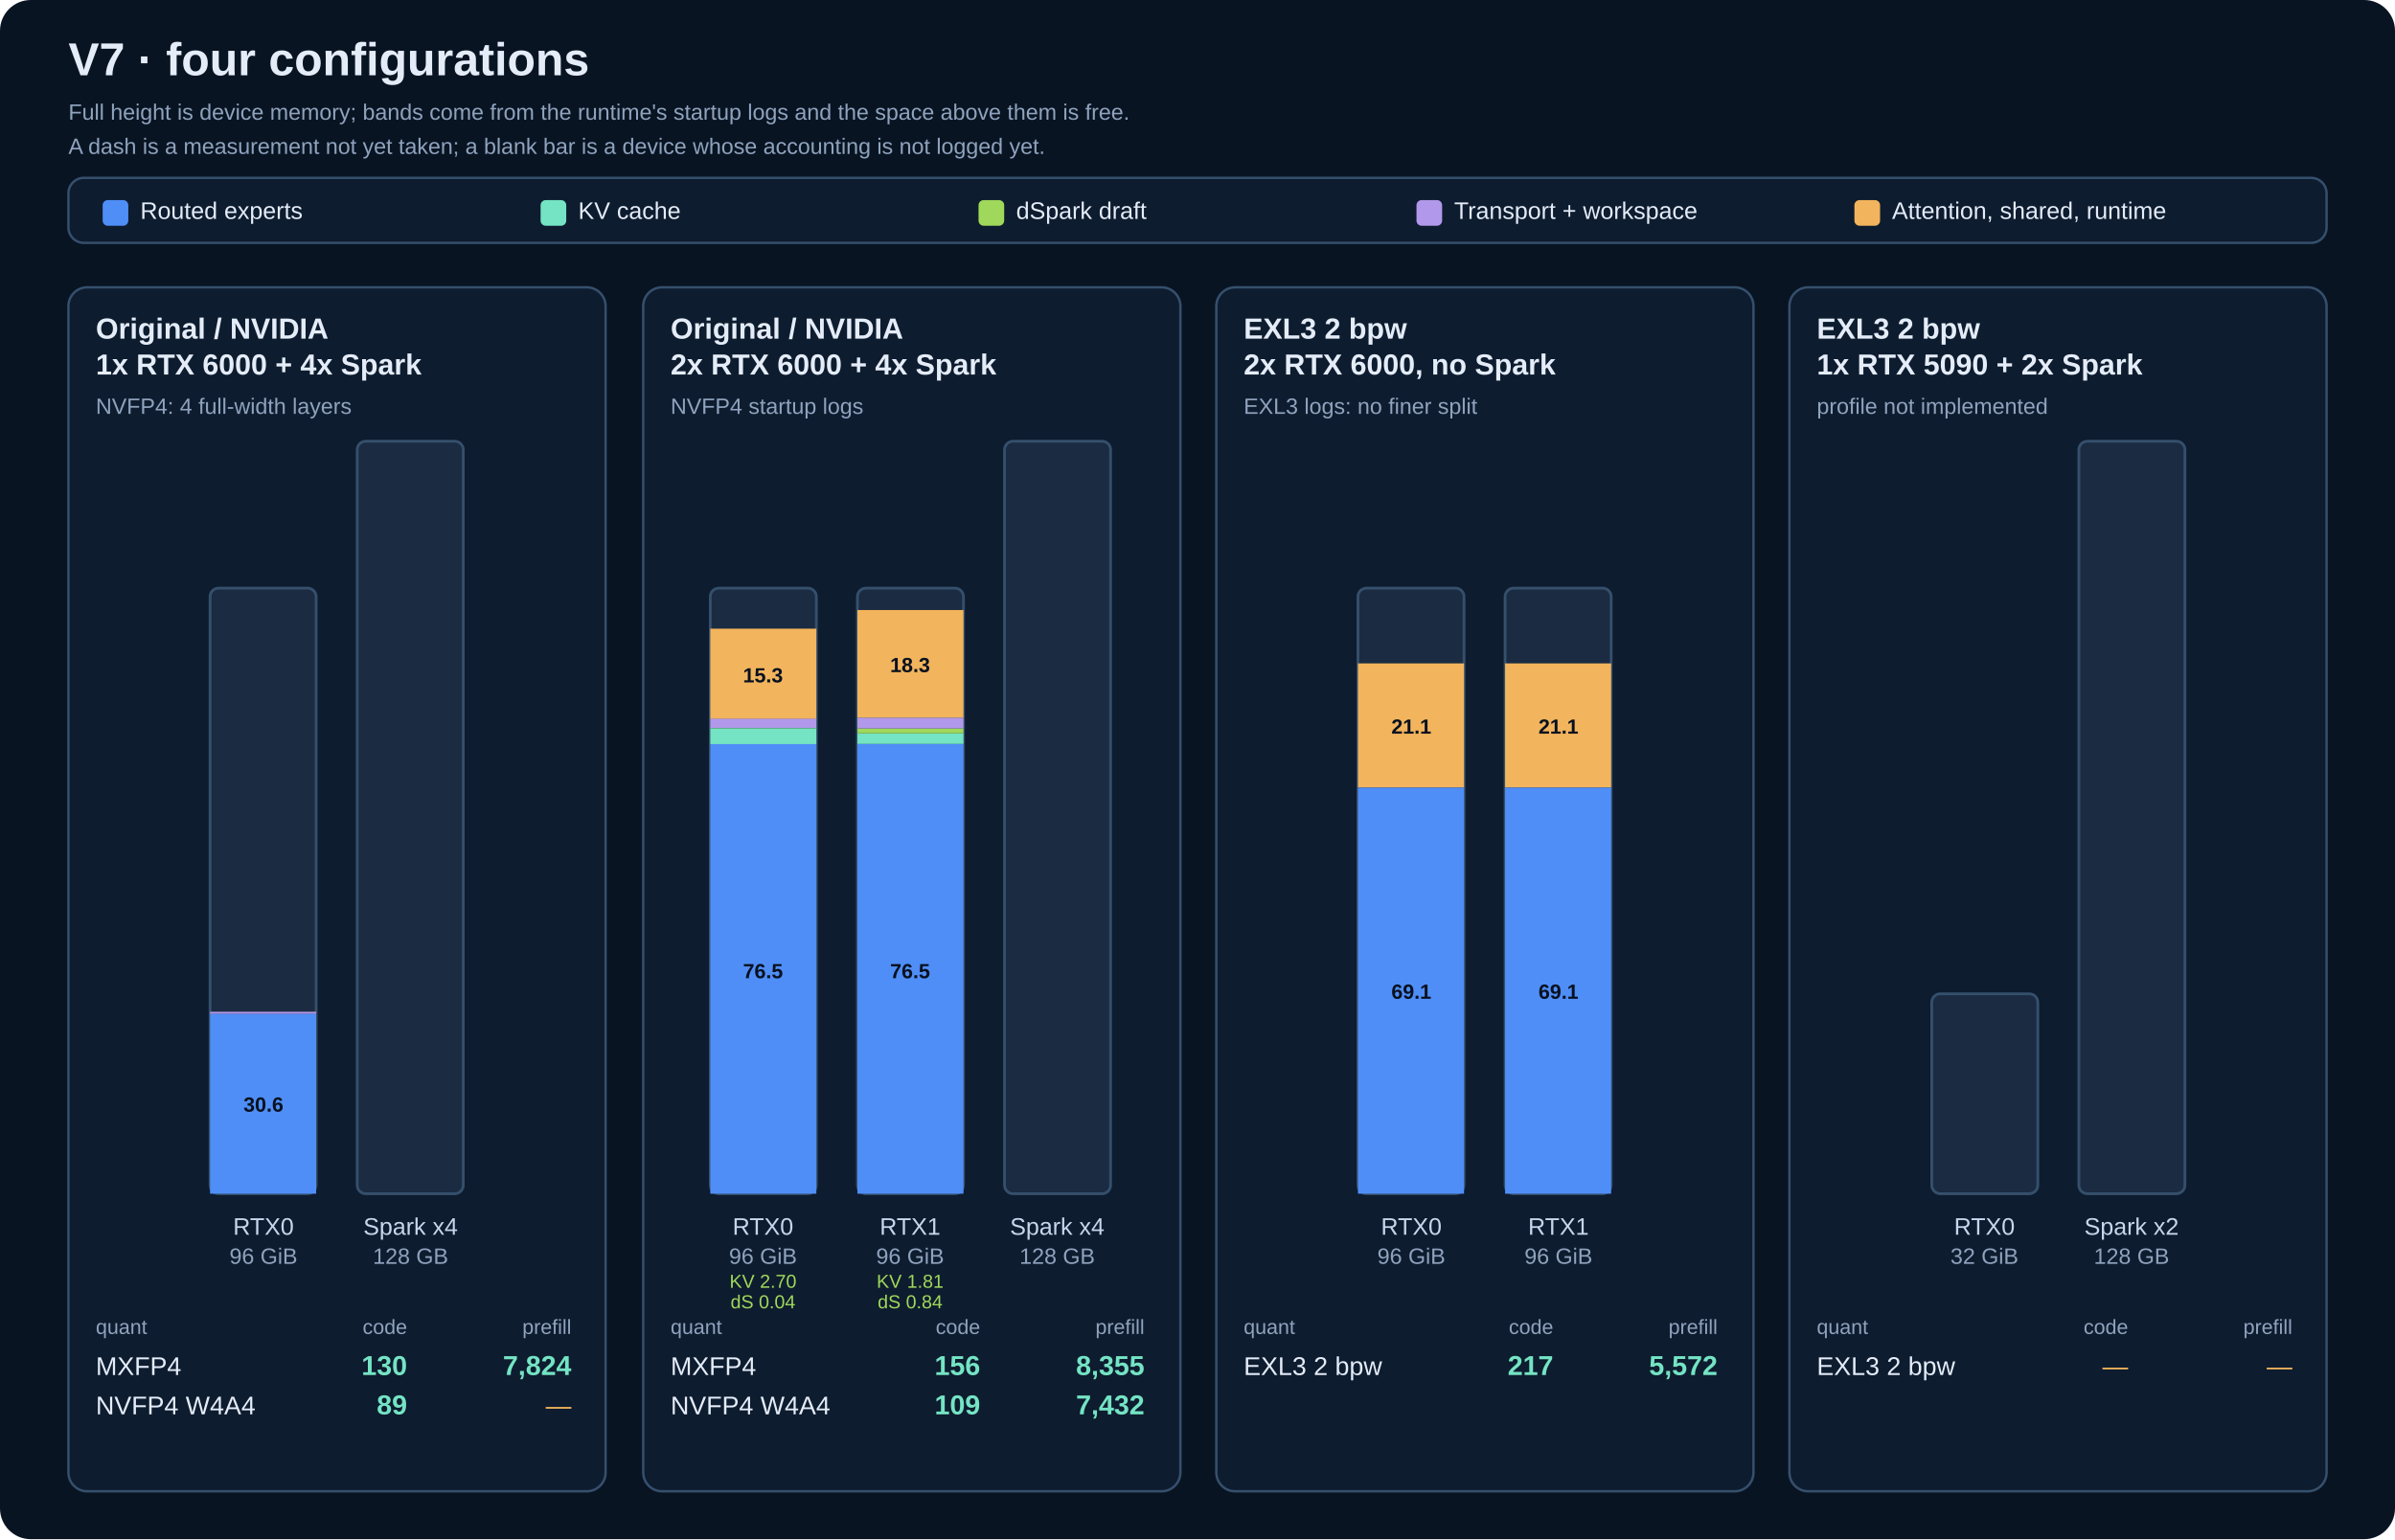
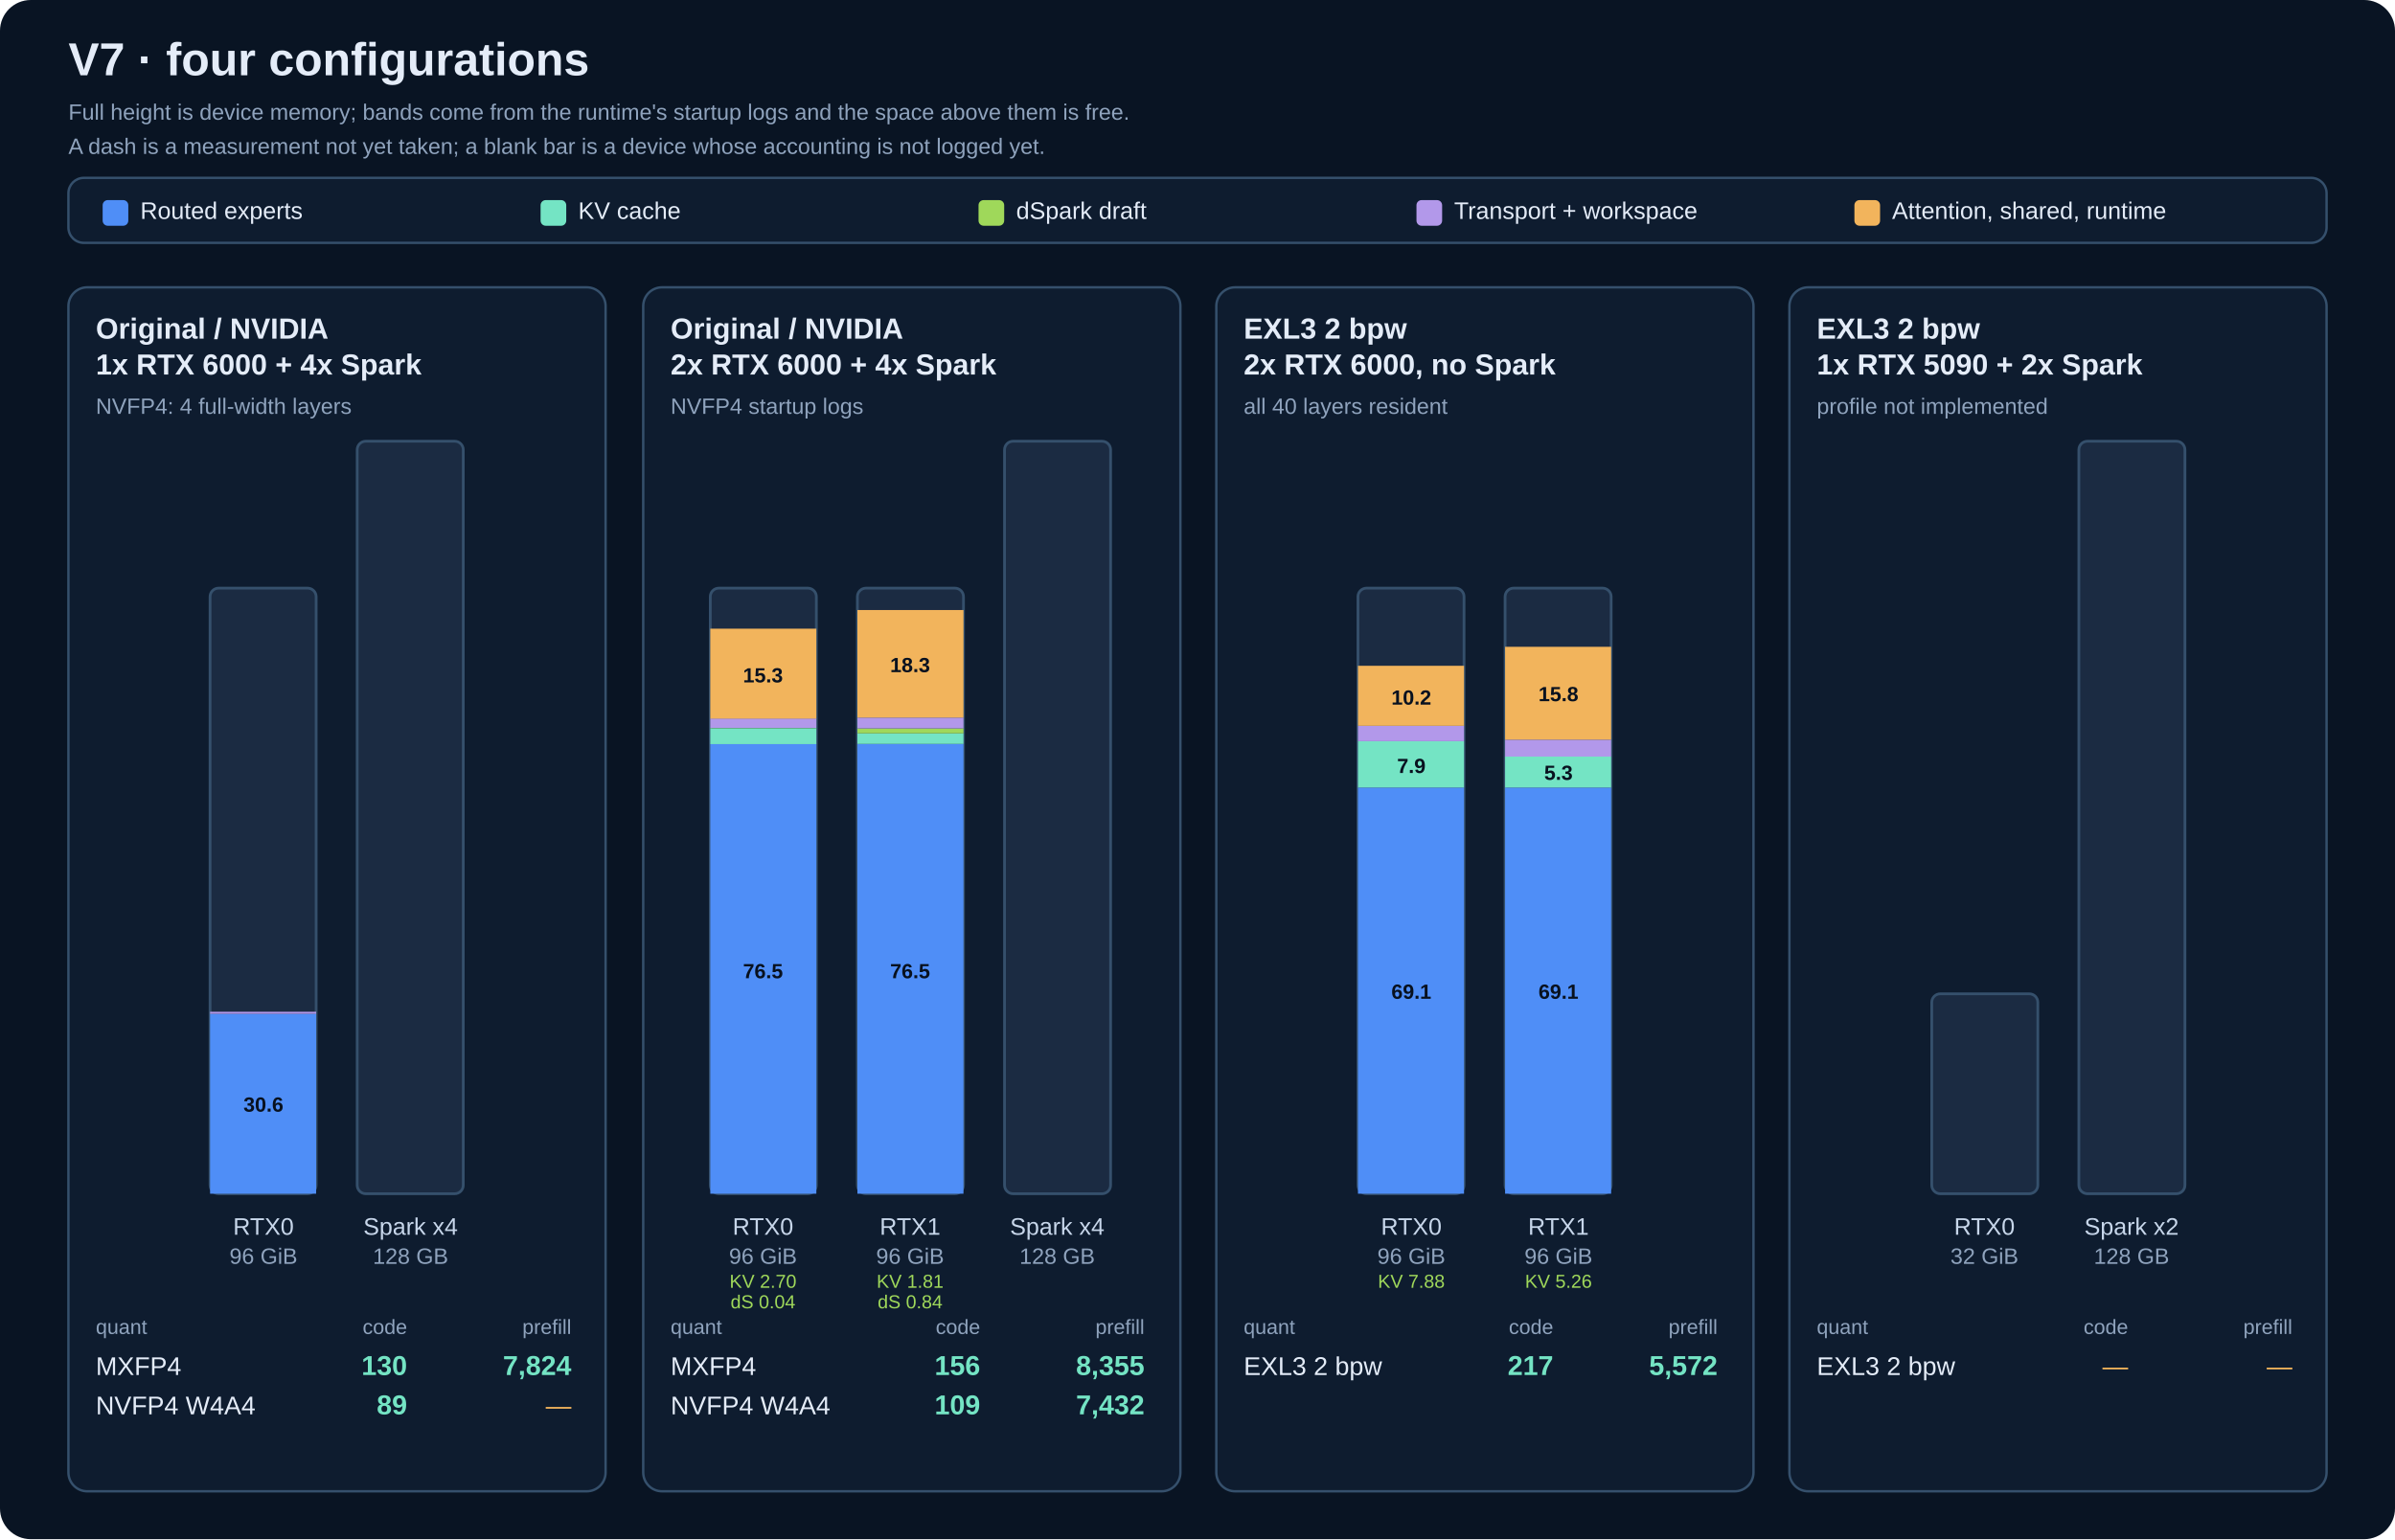
<svg xmlns="http://www.w3.org/2000/svg" width="1400" height="900" viewBox="0 0 1400 900" role="img" aria-labelledby="title desc">
  <defs>
    <style>
text{font-family:Arial,Helvetica,sans-serif;fill:#e4ecf8}
.title{font-size:27px;font-weight:700}
.panel{font-size:17px;font-weight:700}
.sub{font-size:13px;fill:#8fa3bd}
.device{font-size:14px;fill:#c7d6ea}
.band{font-size:12px;fill:#08111f;font-weight:700}
.legend{font-size:14px}
.colhead{font-size:12px;fill:#8fa3bd}
.speed{font-size:15px}
.tps{font-size:16px;font-weight:700;fill:#74e4c4}
.pending{font-size:15px;fill:#f2b45c}
.detail{font-size:11px;fill:#9fd85a}
</style>
  </defs>
  <rect width="1400" height="900" rx="18" fill="#091423" />
  <text x="40" y="44" class="title">V7 · four configurations</text>
  <text x="40" y="70" class="sub">Full height is device memory; bands come from the runtime's startup logs and the space above them is free.</text>
  <text x="40" y="90" class="sub">A dash is a measurement not yet taken; a blank bar is a device whose accounting is not logged yet.</text>
  <rect x="40" y="104" width="1320" height="38" rx="9" fill="#0e1c2f" stroke="#35506c" stroke-width="1.4" />
  <rect x="60" y="117" width="15" height="15" rx="3" fill="#4f8ef7" />
  <text x="82" y="128" class="legend">Routed experts</text>
  <rect x="316" y="117" width="15" height="15" rx="3" fill="#74e4c4" />
  <text x="338" y="128" class="legend">KV cache</text>
  <rect x="572" y="117" width="15" height="15" rx="3" fill="#9fd85a" />
  <text x="594" y="128" class="legend">dSpark draft</text>
  <rect x="828" y="117" width="15" height="15" rx="3" fill="#b298ea" />
  <text x="850" y="128" class="legend">Transport + workspace</text>
  <rect x="1084" y="117" width="15" height="15" rx="3" fill="#f2b45c" />
  <text x="1106" y="128" class="legend">Attention, shared, runtime</text>
  <rect x="40" y="168" width="314" height="704" rx="11" fill="#0e1c2f" stroke="#35506c" stroke-width="1.4" />
  <text x="56" y="198" class="panel">Original / NVIDIA</text>
  <text x="56" y="219" class="panel">1x RTX 6000 + 4x Spark</text>
  <text x="56" y="242" class="sub">NVFP4: 4 full-width layers</text>
  <rect x="122.8" y="343.9" width="62" height="354.1" rx="5" fill="#1b2b42" stroke="#35506c" stroke-width="1.6" />
  <rect x="122.8" y="592.8" width="62" height="105.2" fill="#4f8ef7" />
  <text x="154" y="650" class="band" text-anchor="middle">30.6</text>
  <rect x="122.8" y="591.6" width="62" height="1.2" fill="#b298ea" />
  <text x="154" y="722" class="device" text-anchor="middle">RTX0</text>
  <text x="154" y="739" class="sub" text-anchor="middle">96 GiB</text>
  <rect x="208.8" y="258.0" width="62" height="440.0" rx="5" fill="#1b2b42" stroke="#35506c" stroke-width="1.6" />
  <text x="240" y="722" class="device" text-anchor="middle">Spark x4</text>
  <text x="240" y="739" class="sub" text-anchor="middle">128 GB</text>
  <text x="56" y="780" class="colhead">quant</text>
  <text x="238" y="780" class="colhead" text-anchor="end">code</text>
  <text x="334" y="780" class="colhead" text-anchor="end">prefill</text>
  <text x="56" y="804" class="speed">MXFP4</text>
  <text x="238" y="804" class="tps" text-anchor="end">130</text>
  <text x="334" y="804" class="tps" text-anchor="end">7,824</text>
  <text x="56" y="827" class="speed">NVFP4 W4A4</text>
  <text x="238" y="827" class="tps" text-anchor="end">89</text>
  <text x="334" y="827" class="pending" text-anchor="end">—</text>
  <rect x="376" y="168" width="314" height="704" rx="11" fill="#0e1c2f" stroke="#35506c" stroke-width="1.4" />
  <text x="392" y="198" class="panel">Original / NVIDIA</text>
  <text x="392" y="219" class="panel">2x RTX 6000 + 4x Spark</text>
  <text x="392" y="242" class="sub">NVFP4 startup logs</text>
  <rect x="415.2" y="343.9" width="62" height="354.1" rx="5" fill="#1b2b42" stroke="#35506c" stroke-width="1.6" />
  <rect x="415.2" y="435.0" width="62" height="263.0" fill="#4f8ef7" />
  <text x="446" y="572" class="band" text-anchor="middle">76.5</text>
  <rect x="415.2" y="425.8" width="62" height="9.3" fill="#74e4c4" />
  <rect x="415.2" y="425.6" width="62" height="0.1" fill="#9fd85a" />
  <rect x="415.2" y="420.1" width="62" height="5.5" fill="#b298ea" />
  <rect x="415.2" y="367.6" width="62" height="52.6" fill="#f2b45c" />
  <text x="446" y="399" class="band" text-anchor="middle">15.3</text>
  <text x="446" y="722" class="device" text-anchor="middle">RTX0</text>
  <text x="446" y="739" class="sub" text-anchor="middle">96 GiB</text>
  <text x="446" y="753" class="detail" text-anchor="middle">KV 2.70</text>
  <text x="446" y="765" class="detail" text-anchor="middle">dS 0.04</text>
  <rect x="501.2" y="343.9" width="62" height="354.1" rx="5" fill="#1b2b42" stroke="#35506c" stroke-width="1.6" />
  <rect x="501.2" y="435.0" width="62" height="263.0" fill="#4f8ef7" />
  <text x="532" y="572" class="band" text-anchor="middle">76.5</text>
  <rect x="501.2" y="428.8" width="62" height="6.2" fill="#74e4c4" />
  <rect x="501.2" y="425.9" width="62" height="2.9" fill="#9fd85a" />
  <rect x="501.2" y="419.6" width="62" height="6.3" fill="#b298ea" />
  <rect x="501.2" y="356.7" width="62" height="62.9" fill="#f2b45c" />
  <text x="532" y="393" class="band" text-anchor="middle">18.3</text>
  <text x="532" y="722" class="device" text-anchor="middle">RTX1</text>
  <text x="532" y="739" class="sub" text-anchor="middle">96 GiB</text>
  <text x="532" y="753" class="detail" text-anchor="middle">KV 1.81</text>
  <text x="532" y="765" class="detail" text-anchor="middle">dS 0.84</text>
  <rect x="587.2" y="258.0" width="62" height="440.0" rx="5" fill="#1b2b42" stroke="#35506c" stroke-width="1.6" />
  <text x="618" y="722" class="device" text-anchor="middle">Spark x4</text>
  <text x="618" y="739" class="sub" text-anchor="middle">128 GB</text>
  <text x="392" y="780" class="colhead">quant</text>
  <text x="573" y="780" class="colhead" text-anchor="end">code</text>
  <text x="669" y="780" class="colhead" text-anchor="end">prefill</text>
  <text x="392" y="804" class="speed">MXFP4</text>
  <text x="573" y="804" class="tps" text-anchor="end">156</text>
  <text x="669" y="804" class="tps" text-anchor="end">8,355</text>
  <text x="392" y="827" class="speed">NVFP4 W4A4</text>
  <text x="573" y="827" class="tps" text-anchor="end">109</text>
  <text x="669" y="827" class="tps" text-anchor="end">7,432</text>
  <rect x="711" y="168" width="314" height="704" rx="11" fill="#0e1c2f" stroke="#35506c" stroke-width="1.4" />
  <text x="727" y="198" class="panel">EXL3 2 bpw</text>
  <text x="727" y="219" class="panel">2x RTX 6000, no Spark</text>
-   <text x="727" y="242" class="sub">EXL3 logs: no finer split</text>
+   <text x="727" y="242" class="sub">all 40 layers resident</text>
  <rect x="793.8" y="343.9" width="62" height="354.1" rx="5" fill="#1b2b42" stroke="#35506c" stroke-width="1.6" />
  <rect x="793.8" y="460.5" width="62" height="237.5" fill="#4f8ef7" />
  <text x="825" y="584" class="band" text-anchor="middle">69.1</text>
-   <rect x="793.8" y="387.9" width="62" height="72.5" fill="#f2b45c" />
-   <text x="825" y="429" class="band" text-anchor="middle">21.1</text>
+   <rect x="793.8" y="433.4" width="62" height="27.1" fill="#74e4c4" />
+   <text x="825" y="452" class="band" text-anchor="middle">7.9</text>
+   <rect x="793.8" y="424.4" width="62" height="9.0" fill="#b298ea" />
+   <rect x="793.8" y="389.3" width="62" height="35.1" fill="#f2b45c" />
+   <text x="825" y="412" class="band" text-anchor="middle">10.2</text>
  <text x="825" y="722" class="device" text-anchor="middle">RTX0</text>
  <text x="825" y="739" class="sub" text-anchor="middle">96 GiB</text>
+   <text x="825" y="753" class="detail" text-anchor="middle">KV 7.88</text>
  <rect x="879.8" y="343.9" width="62" height="354.1" rx="5" fill="#1b2b42" stroke="#35506c" stroke-width="1.6" />
  <rect x="879.8" y="460.5" width="62" height="237.5" fill="#4f8ef7" />
  <text x="911" y="584" class="band" text-anchor="middle">69.1</text>
-   <rect x="879.8" y="387.9" width="62" height="72.5" fill="#f2b45c" />
-   <text x="911" y="429" class="band" text-anchor="middle">21.1</text>
+   <rect x="879.8" y="442.4" width="62" height="18.1" fill="#74e4c4" />
+   <text x="911" y="456" class="band" text-anchor="middle">5.3</text>
+   <rect x="879.8" y="432.5" width="62" height="9.9" fill="#b298ea" />
+   <rect x="879.8" y="378.2" width="62" height="54.3" fill="#f2b45c" />
+   <text x="911" y="410" class="band" text-anchor="middle">15.8</text>
  <text x="911" y="722" class="device" text-anchor="middle">RTX1</text>
  <text x="911" y="739" class="sub" text-anchor="middle">96 GiB</text>
+   <text x="911" y="753" class="detail" text-anchor="middle">KV 5.26</text>
  <text x="727" y="780" class="colhead">quant</text>
  <text x="908" y="780" class="colhead" text-anchor="end">code</text>
  <text x="1004" y="780" class="colhead" text-anchor="end">prefill</text>
  <text x="727" y="804" class="speed">EXL3 2 bpw</text>
  <text x="908" y="804" class="tps" text-anchor="end">217</text>
  <text x="1004" y="804" class="tps" text-anchor="end">5,572</text>
  <rect x="1046" y="168" width="314" height="704" rx="11" fill="#0e1c2f" stroke="#35506c" stroke-width="1.4" />
  <text x="1062" y="198" class="panel">EXL3 2 bpw</text>
  <text x="1062" y="219" class="panel">1x RTX 5090 + 2x Spark</text>
  <text x="1062" y="242" class="sub">profile not implemented</text>
  <rect x="1129.2" y="581.1" width="62" height="116.9" rx="5" fill="#1b2b42" stroke="#35506c" stroke-width="1.6" />
  <text x="1160" y="722" class="device" text-anchor="middle">RTX0</text>
  <text x="1160" y="739" class="sub" text-anchor="middle">32 GiB</text>
  <rect x="1215.2" y="258.0" width="62" height="440.0" rx="5" fill="#1b2b42" stroke="#35506c" stroke-width="1.6" />
  <text x="1246" y="722" class="device" text-anchor="middle">Spark x2</text>
  <text x="1246" y="739" class="sub" text-anchor="middle">128 GB</text>
  <text x="1062" y="780" class="colhead">quant</text>
  <text x="1244" y="780" class="colhead" text-anchor="end">code</text>
  <text x="1340" y="780" class="colhead" text-anchor="end">prefill</text>
  <text x="1062" y="804" class="speed">EXL3 2 bpw</text>
  <text x="1244" y="804" class="pending" text-anchor="end">—</text>
  <text x="1340" y="804" class="pending" text-anchor="end">—</text>
</svg>
